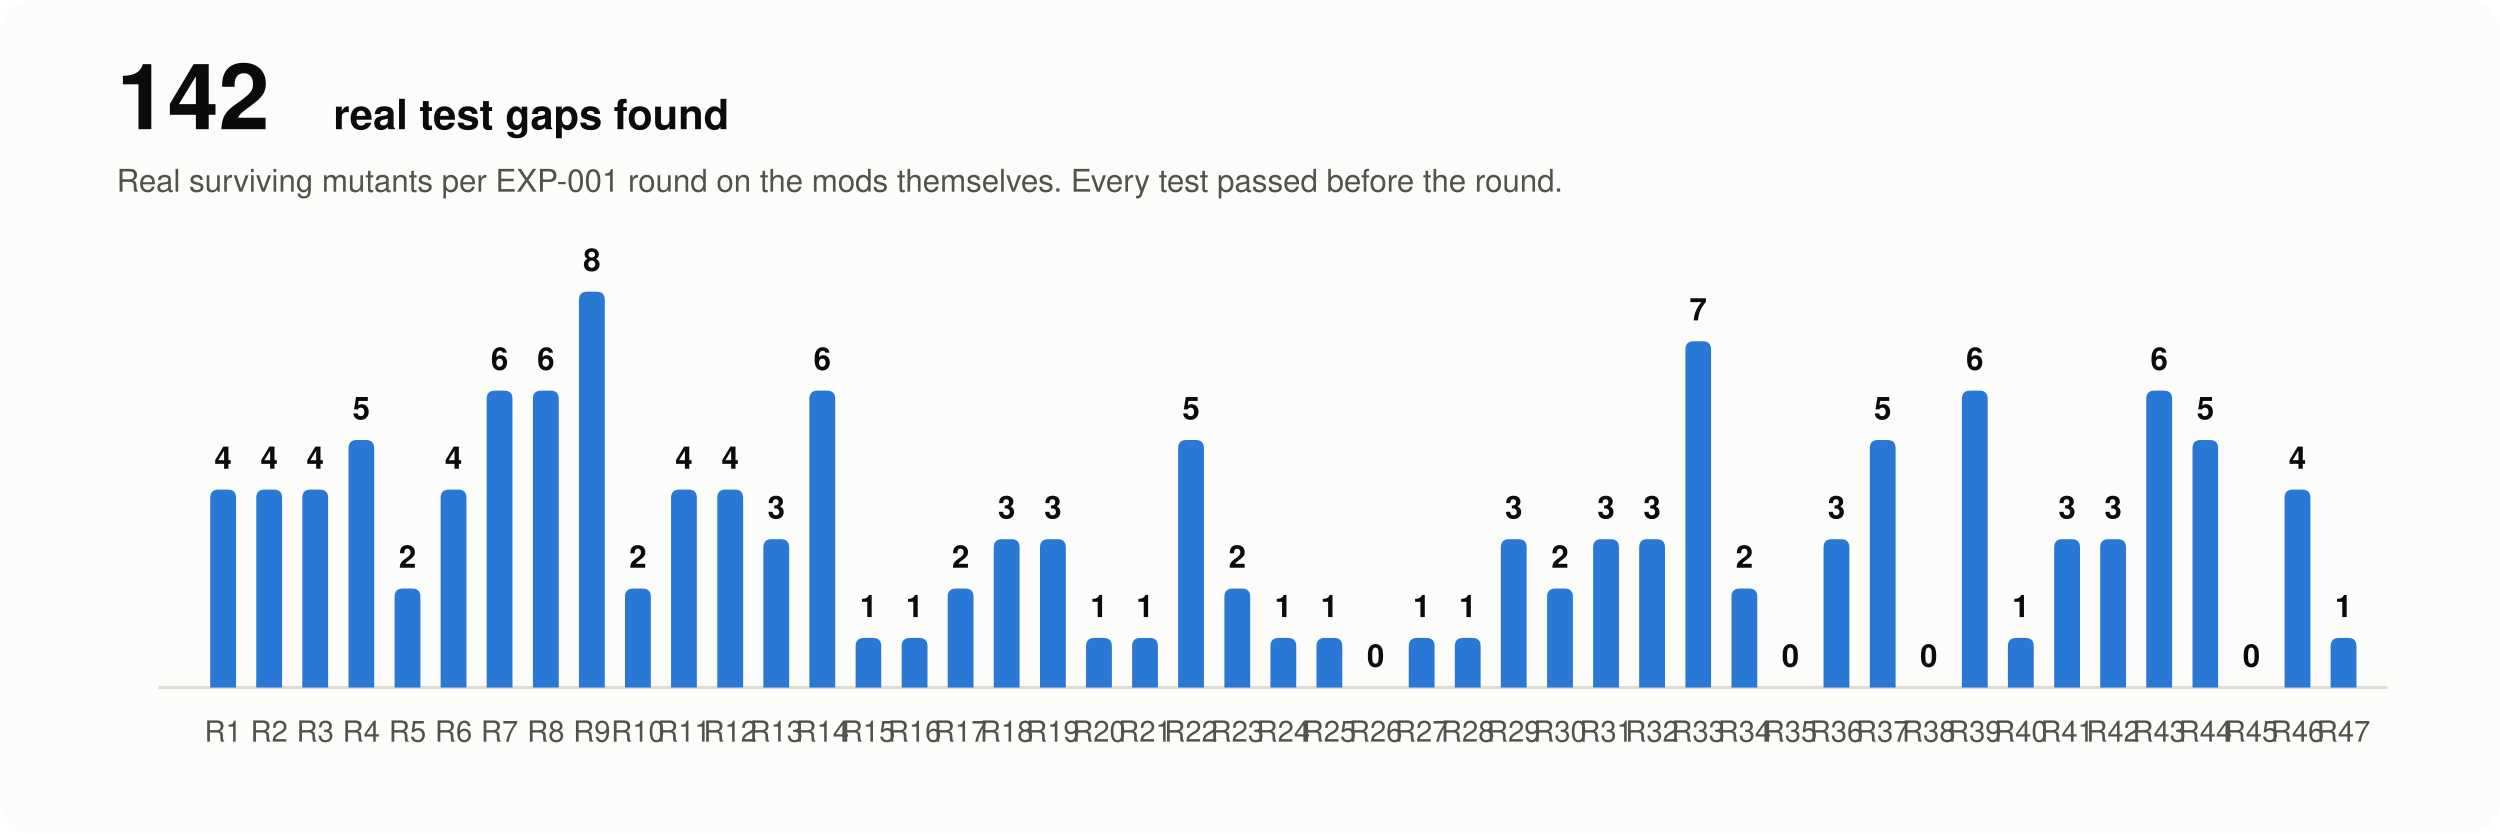
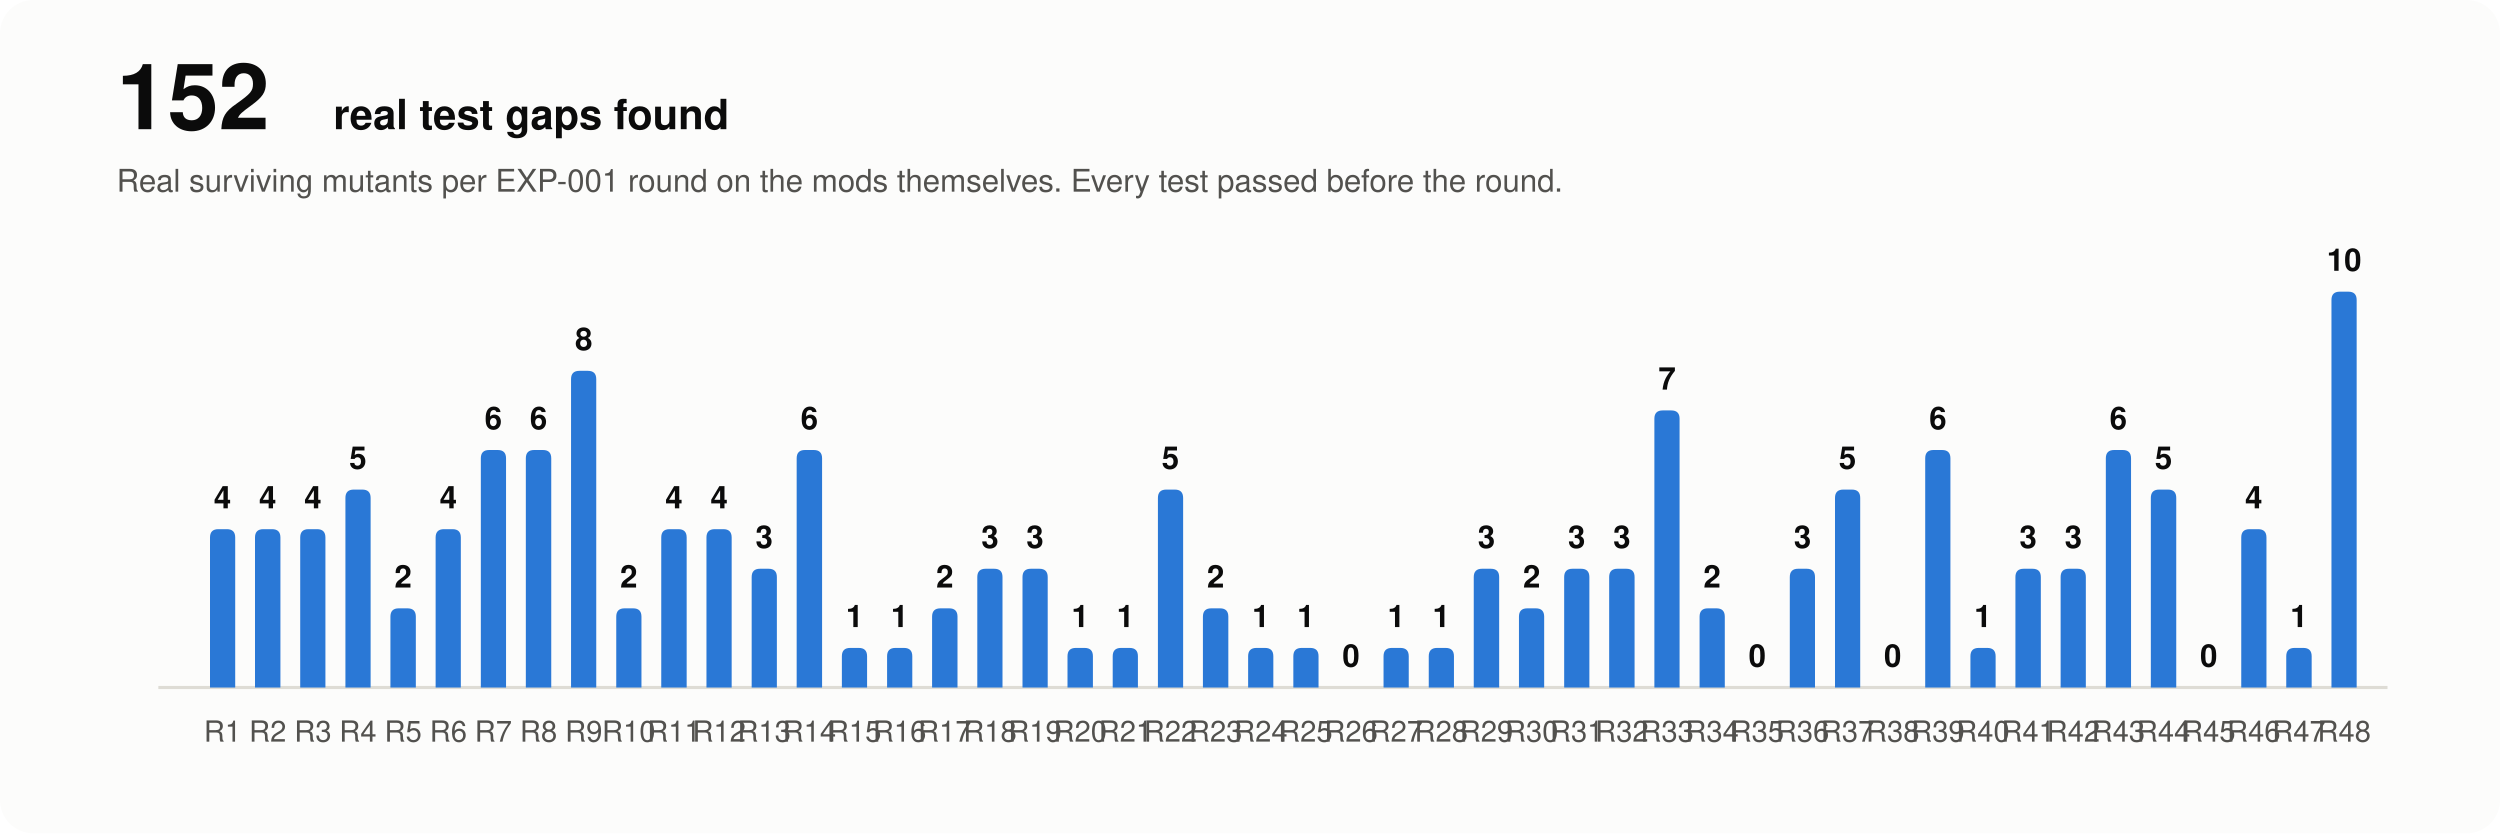
- <svg xmlns="http://www.w3.org/2000/svg" viewBox="0 0 1200 400" width="1200" height="400" role="img" aria-label="142 real test gaps found in 47 rounds" font-family="ui-sans-serif, -apple-system, 'Segoe UI', Helvetica, Arial, sans-serif">
+ <svg xmlns="http://www.w3.org/2000/svg" viewBox="0 0 1200 400" width="1200" height="400" role="img" aria-label="152 real test gaps found in 48 rounds" font-family="ui-sans-serif, -apple-system, 'Segoe UI', Helvetica, Arial, sans-serif">
  <style>
  .sup { fill: #fcfcfb; } .sup2 { fill: #f3f2ef; } .borda { stroke: #dedcd5; }
  .t1 { fill: #0b0b0b; } .t2 { fill: #52514e; } .t3 { fill: #8a887f; }
  .ac { fill: #2a78d6; } .acs { stroke: #2a78d6; } .acf { fill: #e8f1fb; }
  .ok { fill: #0f7a3d; } .okf { fill: #e3f3e8; }
  @media (prefers-color-scheme: dark) {
    .sup { fill: #1a1a19; } .sup2 { fill: #232322; } .borda { stroke: #3a3936; }
    .t1 { fill: #f0efec; } .t2 { fill: #c3c2b7; } .t3 { fill: #8f8d84; }
    .ac { fill: #3987e5; } .acs { stroke: #3987e5; } .acf { fill: #1d2c40; }
    .ok { fill: #4cc27a; } .okf { fill: #16301f; }
  }
  @media (prefers-reduced-motion: reduce) { * { animation: none !important; } }

  .barra { transform-box: fill-box; transform-origin: bottom; animation: cresce 1.1s cubic-bezier(.2,.8,.2,1); }
  @keyframes cresce { from { transform: scaleY(0); } to { transform: scaleY(1); } }
</style>
  <rect width="1200" height="400" rx="16" class="sup" />
-   <text x="56" y="62" font-size="44" font-weight="800" class="t1">142</text>
+   <text x="56" y="62" font-size="44" font-weight="800" class="t1">152</text>
  <text x="160" y="62" font-size="20" font-weight="700" class="t1">real test gaps found</text>
  <text x="56" y="92" font-size="15" class="t2">Real surviving mutants per EXP-001 round on the mods themselves. Every test passed before the round.</text>
  <line x1="76" y1="330" x2="1146" y2="330" class="borda" stroke-width="1.5" />
  <g class="barra">
-     <path d="M100.9,330 L100.9,239.0 Q100.9,235.0 104.9,235.0 L109.3,235.0 Q113.3,235.0 113.3,239.0 L113.3,330 Z" class="ac" />
-   </g>
-   <text x="107.1" y="225.0" font-size="15" font-weight="700" class="t1" text-anchor="middle">4</text>
-   <text x="107.1" y="356" font-size="14" class="t2" text-anchor="middle">R1</text>
-   <g class="barra">
-     <path d="M123.0,330 L123.0,239.0 Q123.0,235.0 127.0,235.0 L131.4,235.0 Q135.4,235.0 135.4,239.0 L135.4,330 Z" class="ac" />
-   </g>
-   <text x="129.2" y="225.0" font-size="15" font-weight="700" class="t1" text-anchor="middle">4</text>
-   <text x="129.2" y="356" font-size="14" class="t2" text-anchor="middle">R2</text>
-   <g class="barra">
-     <path d="M145.1,330 L145.1,239.0 Q145.1,235.0 149.1,235.0 L153.5,235.0 Q157.5,235.0 157.5,239.0 L157.5,330 Z" class="ac" />
-   </g>
-   <text x="151.3" y="225.0" font-size="15" font-weight="700" class="t1" text-anchor="middle">4</text>
-   <text x="151.3" y="356" font-size="14" class="t2" text-anchor="middle">R3</text>
-   <g class="barra">
-     <path d="M167.3,330 L167.3,215.2 Q167.3,211.2 171.3,211.2 L175.6,211.2 Q179.6,211.2 179.6,215.2 L179.6,330 Z" class="ac" />
-   </g>
-   <text x="173.4" y="201.2" font-size="15" font-weight="700" class="t1" text-anchor="middle">5</text>
-   <text x="173.4" y="356" font-size="14" class="t2" text-anchor="middle">R4</text>
-   <g class="barra">
-     <path d="M189.4,330 L189.4,286.5 Q189.4,282.5 193.4,282.5 L197.8,282.5 Q201.8,282.5 201.8,286.5 L201.8,330 Z" class="ac" />
-   </g>
-   <text x="195.6" y="272.5" font-size="15" font-weight="700" class="t1" text-anchor="middle">2</text>
-   <text x="195.6" y="356" font-size="14" class="t2" text-anchor="middle">R5</text>
-   <g class="barra">
-     <path d="M211.5,330 L211.5,239.0 Q211.5,235.0 215.5,235.0 L219.9,235.0 Q223.9,235.0 223.9,239.0 L223.9,330 Z" class="ac" />
-   </g>
-   <text x="217.7" y="225.0" font-size="15" font-weight="700" class="t1" text-anchor="middle">4</text>
-   <text x="217.7" y="356" font-size="14" class="t2" text-anchor="middle">R6</text>
-   <g class="barra">
-     <path d="M233.6,330 L233.6,191.5 Q233.6,187.5 237.6,187.5 L242.0,187.5 Q246.0,187.5 246.0,191.5 L246.0,330 Z" class="ac" />
-   </g>
-   <text x="239.8" y="177.5" font-size="15" font-weight="700" class="t1" text-anchor="middle">6</text>
-   <text x="239.8" y="356" font-size="14" class="t2" text-anchor="middle">R7</text>
-   <g class="barra">
-     <path d="M255.8,330 L255.8,191.5 Q255.8,187.5 259.8,187.5 L264.2,187.5 Q268.2,187.5 268.2,191.5 L268.2,330 Z" class="ac" />
-   </g>
-   <text x="262.0" y="177.5" font-size="15" font-weight="700" class="t1" text-anchor="middle">6</text>
-   <text x="262.0" y="356" font-size="14" class="t2" text-anchor="middle">R8</text>
-   <g class="barra">
-     <path d="M277.9,330 L277.9,144.0 Q277.9,140.0 281.9,140.0 L286.3,140.0 Q290.3,140.0 290.3,144.0 L290.3,330 Z" class="ac" />
-   </g>
-   <text x="284.1" y="130.0" font-size="15" font-weight="700" class="t1" text-anchor="middle">8</text>
-   <text x="284.1" y="356" font-size="14" class="t2" text-anchor="middle">R9</text>
-   <g class="barra">
-     <path d="M300.0,330 L300.0,286.5 Q300.0,282.5 304.0,282.5 L308.4,282.5 Q312.4,282.5 312.4,286.5 L312.4,330 Z" class="ac" />
-   </g>
-   <text x="306.2" y="272.5" font-size="15" font-weight="700" class="t1" text-anchor="middle">2</text>
-   <text x="306.2" y="356" font-size="14" class="t2" text-anchor="middle">R10</text>
-   <g class="barra">
-     <path d="M322.1,330 L322.1,239.0 Q322.1,235.0 326.1,235.0 L330.5,235.0 Q334.5,235.0 334.5,239.0 L334.5,330 Z" class="ac" />
-   </g>
-   <text x="328.3" y="225.0" font-size="15" font-weight="700" class="t1" text-anchor="middle">4</text>
-   <text x="328.3" y="356" font-size="14" class="t2" text-anchor="middle">R11</text>
-   <g class="barra">
-     <path d="M344.3,330 L344.3,239.0 Q344.3,235.0 348.3,235.0 L352.7,235.0 Q356.7,235.0 356.7,239.0 L356.7,330 Z" class="ac" />
-   </g>
-   <text x="350.5" y="225.0" font-size="15" font-weight="700" class="t1" text-anchor="middle">4</text>
-   <text x="350.5" y="356" font-size="14" class="t2" text-anchor="middle">R12</text>
-   <g class="barra">
-     <path d="M366.4,330 L366.4,262.8 Q366.4,258.8 370.4,258.8 L374.8,258.8 Q378.8,258.8 378.8,262.8 L378.8,330 Z" class="ac" />
-   </g>
-   <text x="372.6" y="248.8" font-size="15" font-weight="700" class="t1" text-anchor="middle">3</text>
-   <text x="372.6" y="356" font-size="14" class="t2" text-anchor="middle">R13</text>
-   <g class="barra">
-     <path d="M388.5,330 L388.5,191.5 Q388.5,187.5 392.5,187.5 L396.9,187.5 Q400.9,187.5 400.9,191.5 L400.9,330 Z" class="ac" />
-   </g>
-   <text x="394.7" y="177.5" font-size="15" font-weight="700" class="t1" text-anchor="middle">6</text>
-   <text x="394.7" y="356" font-size="14" class="t2" text-anchor="middle">R14</text>
-   <g class="barra">
-     <path d="M410.7,330 L410.7,310.2 Q410.7,306.2 414.7,306.2 L419.0,306.2 Q423.0,306.2 423.0,310.2 L423.0,330 Z" class="ac" />
-   </g>
-   <text x="416.9" y="296.2" font-size="15" font-weight="700" class="t1" text-anchor="middle">1</text>
-   <text x="416.9" y="356" font-size="14" class="t2" text-anchor="middle">R15</text>
-   <g class="barra">
-     <path d="M432.8,330 L432.8,310.2 Q432.8,306.2 436.8,306.2 L441.2,306.2 Q445.2,306.2 445.2,310.2 L445.2,330 Z" class="ac" />
-   </g>
-   <text x="439.0" y="296.2" font-size="15" font-weight="700" class="t1" text-anchor="middle">1</text>
-   <text x="439.0" y="356" font-size="14" class="t2" text-anchor="middle">R16</text>
-   <g class="barra">
-     <path d="M454.9,330 L454.9,286.5 Q454.9,282.5 458.9,282.5 L463.3,282.5 Q467.3,282.5 467.3,286.5 L467.3,330 Z" class="ac" />
-   </g>
-   <text x="461.1" y="272.5" font-size="15" font-weight="700" class="t1" text-anchor="middle">2</text>
-   <text x="461.1" y="356" font-size="14" class="t2" text-anchor="middle">R17</text>
-   <g class="barra">
-     <path d="M477.0,330 L477.0,262.8 Q477.0,258.8 481.0,258.8 L485.4,258.8 Q489.4,258.8 489.4,262.8 L489.4,330 Z" class="ac" />
-   </g>
-   <text x="483.2" y="248.8" font-size="15" font-weight="700" class="t1" text-anchor="middle">3</text>
-   <text x="483.2" y="356" font-size="14" class="t2" text-anchor="middle">R18</text>
-   <g class="barra">
-     <path d="M499.2,330 L499.2,262.8 Q499.2,258.8 503.2,258.8 L507.6,258.8 Q511.6,258.8 511.6,262.8 L511.6,330 Z" class="ac" />
-   </g>
-   <text x="505.4" y="248.8" font-size="15" font-weight="700" class="t1" text-anchor="middle">3</text>
-   <text x="505.4" y="356" font-size="14" class="t2" text-anchor="middle">R19</text>
-   <g class="barra">
-     <path d="M521.3,330 L521.3,310.2 Q521.3,306.2 525.3,306.2 L529.7,306.2 Q533.7,306.2 533.7,310.2 L533.7,330 Z" class="ac" />
-   </g>
-   <text x="527.5" y="296.2" font-size="15" font-weight="700" class="t1" text-anchor="middle">1</text>
-   <text x="527.5" y="356" font-size="14" class="t2" text-anchor="middle">R20</text>
-   <g class="barra">
-     <path d="M543.4,330 L543.4,310.2 Q543.4,306.2 547.4,306.2 L551.8,306.2 Q555.8,306.2 555.8,310.2 L555.8,330 Z" class="ac" />
-   </g>
-   <text x="549.6" y="296.2" font-size="15" font-weight="700" class="t1" text-anchor="middle">1</text>
-   <text x="549.6" y="356" font-size="14" class="t2" text-anchor="middle">R21</text>
-   <g class="barra">
-     <path d="M565.5,330 L565.5,215.2 Q565.5,211.2 569.5,211.2 L573.9,211.2 Q577.9,211.2 577.9,215.2 L577.9,330 Z" class="ac" />
-   </g>
-   <text x="571.7" y="201.2" font-size="15" font-weight="700" class="t1" text-anchor="middle">5</text>
-   <text x="571.7" y="356" font-size="14" class="t2" text-anchor="middle">R22</text>
-   <g class="barra">
-     <path d="M587.7,330 L587.7,286.5 Q587.7,282.5 591.7,282.5 L596.1,282.5 Q600.1,282.5 600.1,286.5 L600.1,330 Z" class="ac" />
-   </g>
-   <text x="593.9" y="272.5" font-size="15" font-weight="700" class="t1" text-anchor="middle">2</text>
-   <text x="593.9" y="356" font-size="14" class="t2" text-anchor="middle">R23</text>
-   <g class="barra">
-     <path d="M609.8,330 L609.8,310.2 Q609.8,306.2 613.8,306.2 L618.2,306.2 Q622.2,306.2 622.2,310.2 L622.2,330 Z" class="ac" />
-   </g>
-   <text x="616.0" y="296.2" font-size="15" font-weight="700" class="t1" text-anchor="middle">1</text>
-   <text x="616.0" y="356" font-size="14" class="t2" text-anchor="middle">R24</text>
-   <g class="barra">
-     <path d="M631.9,330 L631.9,310.2 Q631.9,306.2 635.9,306.2 L640.3,306.2 Q644.3,306.2 644.3,310.2 L644.3,330 Z" class="ac" />
-   </g>
-   <text x="638.1" y="296.2" font-size="15" font-weight="700" class="t1" text-anchor="middle">1</text>
-   <text x="638.1" y="356" font-size="14" class="t2" text-anchor="middle">R25</text>
-   <g class="barra">
-     <path d="M654.1,330 L654.1,330.0 Q654.1,330.0 654.1,330.0 L666.5,330.0 Q666.5,330.0 666.5,330.0 L666.5,330 Z" class="ac" />
-   </g>
-   <text x="660.3" y="320.0" font-size="15" font-weight="700" class="t1" text-anchor="middle">0</text>
-   <text x="660.3" y="356" font-size="14" class="t2" text-anchor="middle">R26</text>
-   <g class="barra">
-     <path d="M676.2,330 L676.2,310.2 Q676.2,306.2 680.2,306.2 L684.6,306.2 Q688.6,306.2 688.6,310.2 L688.6,330 Z" class="ac" />
-   </g>
-   <text x="682.4" y="296.2" font-size="15" font-weight="700" class="t1" text-anchor="middle">1</text>
-   <text x="682.4" y="356" font-size="14" class="t2" text-anchor="middle">R27</text>
-   <g class="barra">
-     <path d="M698.3,330 L698.3,310.2 Q698.3,306.2 702.3,306.2 L706.7,306.2 Q710.7,306.2 710.7,310.2 L710.7,330 Z" class="ac" />
-   </g>
-   <text x="704.5" y="296.2" font-size="15" font-weight="700" class="t1" text-anchor="middle">1</text>
-   <text x="704.5" y="356" font-size="14" class="t2" text-anchor="middle">R28</text>
-   <g class="barra">
-     <path d="M720.4,330 L720.4,262.8 Q720.4,258.8 724.4,258.8 L728.8,258.8 Q732.8,258.8 732.8,262.8 L732.8,330 Z" class="ac" />
-   </g>
-   <text x="726.6" y="248.8" font-size="15" font-weight="700" class="t1" text-anchor="middle">3</text>
-   <text x="726.6" y="356" font-size="14" class="t2" text-anchor="middle">R29</text>
-   <g class="barra">
-     <path d="M742.6,330 L742.6,286.5 Q742.6,282.5 746.6,282.5 L751.0,282.5 Q755.0,282.5 755.0,286.5 L755.0,330 Z" class="ac" />
-   </g>
-   <text x="748.8" y="272.5" font-size="15" font-weight="700" class="t1" text-anchor="middle">2</text>
-   <text x="748.8" y="356" font-size="14" class="t2" text-anchor="middle">R30</text>
-   <g class="barra">
-     <path d="M764.7,330 L764.7,262.8 Q764.7,258.8 768.7,258.8 L773.1,258.8 Q777.1,258.8 777.1,262.8 L777.1,330 Z" class="ac" />
-   </g>
-   <text x="770.9" y="248.8" font-size="15" font-weight="700" class="t1" text-anchor="middle">3</text>
-   <text x="770.9" y="356" font-size="14" class="t2" text-anchor="middle">R31</text>
-   <g class="barra">
-     <path d="M786.8,330 L786.8,262.8 Q786.8,258.8 790.8,258.8 L795.2,258.8 Q799.2,258.8 799.2,262.8 L799.2,330 Z" class="ac" />
-   </g>
-   <text x="793.0" y="248.8" font-size="15" font-weight="700" class="t1" text-anchor="middle">3</text>
-   <text x="793.0" y="356" font-size="14" class="t2" text-anchor="middle">R32</text>
-   <g class="barra">
-     <path d="M809.0,330 L809.0,167.8 Q809.0,163.8 813.0,163.8 L817.3,163.8 Q821.3,163.8 821.3,167.8 L821.3,330 Z" class="ac" />
-   </g>
-   <text x="815.1" y="153.8" font-size="15" font-weight="700" class="t1" text-anchor="middle">7</text>
-   <text x="815.1" y="356" font-size="14" class="t2" text-anchor="middle">R33</text>
-   <g class="barra">
-     <path d="M831.1,330 L831.1,286.5 Q831.1,282.5 835.1,282.5 L839.5,282.5 Q843.5,282.5 843.5,286.5 L843.5,330 Z" class="ac" />
-   </g>
-   <text x="837.3" y="272.5" font-size="15" font-weight="700" class="t1" text-anchor="middle">2</text>
-   <text x="837.3" y="356" font-size="14" class="t2" text-anchor="middle">R34</text>
-   <g class="barra">
-     <path d="M853.2,330 L853.2,330.0 Q853.2,330.0 853.2,330.0 L865.6,330.0 Q865.6,330.0 865.6,330.0 L865.6,330 Z" class="ac" />
-   </g>
-   <text x="859.4" y="320.0" font-size="15" font-weight="700" class="t1" text-anchor="middle">0</text>
-   <text x="859.4" y="356" font-size="14" class="t2" text-anchor="middle">R35</text>
-   <g class="barra">
-     <path d="M875.3,330 L875.3,262.8 Q875.3,258.8 879.3,258.8 L883.7,258.8 Q887.7,258.8 887.7,262.8 L887.7,330 Z" class="ac" />
-   </g>
-   <text x="881.5" y="248.8" font-size="15" font-weight="700" class="t1" text-anchor="middle">3</text>
-   <text x="881.5" y="356" font-size="14" class="t2" text-anchor="middle">R36</text>
-   <g class="barra">
-     <path d="M897.5,330 L897.5,215.2 Q897.5,211.2 901.5,211.2 L905.9,211.2 Q909.9,211.2 909.9,215.2 L909.9,330 Z" class="ac" />
-   </g>
-   <text x="903.7" y="201.2" font-size="15" font-weight="700" class="t1" text-anchor="middle">5</text>
-   <text x="903.7" y="356" font-size="14" class="t2" text-anchor="middle">R37</text>
-   <g class="barra">
-     <path d="M919.6,330 L919.6,330.0 Q919.6,330.0 919.6,330.0 L932.0,330.0 Q932.0,330.0 932.0,330.0 L932.0,330 Z" class="ac" />
-   </g>
-   <text x="925.8" y="320.0" font-size="15" font-weight="700" class="t1" text-anchor="middle">0</text>
-   <text x="925.8" y="356" font-size="14" class="t2" text-anchor="middle">R38</text>
-   <g class="barra">
-     <path d="M941.7,330 L941.7,191.5 Q941.7,187.5 945.7,187.5 L950.1,187.5 Q954.1,187.5 954.1,191.5 L954.1,330 Z" class="ac" />
-   </g>
-   <text x="947.9" y="177.5" font-size="15" font-weight="700" class="t1" text-anchor="middle">6</text>
-   <text x="947.9" y="356" font-size="14" class="t2" text-anchor="middle">R39</text>
-   <g class="barra">
-     <path d="M963.8,330 L963.8,310.2 Q963.8,306.2 967.8,306.2 L972.2,306.2 Q976.2,306.2 976.2,310.2 L976.2,330 Z" class="ac" />
-   </g>
-   <text x="970.0" y="296.2" font-size="15" font-weight="700" class="t1" text-anchor="middle">1</text>
-   <text x="970.0" y="356" font-size="14" class="t2" text-anchor="middle">R40</text>
-   <g class="barra">
-     <path d="M986.0,330 L986.0,262.8 Q986.0,258.8 990.0,258.8 L994.4,258.8 Q998.4,258.8 998.4,262.8 L998.4,330 Z" class="ac" />
-   </g>
-   <text x="992.2" y="248.8" font-size="15" font-weight="700" class="t1" text-anchor="middle">3</text>
-   <text x="992.2" y="356" font-size="14" class="t2" text-anchor="middle">R41</text>
-   <g class="barra">
-     <path d="M1008.1,330 L1008.1,262.8 Q1008.1,258.8 1012.1,258.8 L1016.5,258.8 Q1020.5,258.8 1020.5,262.8 L1020.5,330 Z" class="ac" />
-   </g>
-   <text x="1014.3" y="248.8" font-size="15" font-weight="700" class="t1" text-anchor="middle">3</text>
-   <text x="1014.3" y="356" font-size="14" class="t2" text-anchor="middle">R42</text>
-   <g class="barra">
-     <path d="M1030.2,330 L1030.2,191.5 Q1030.2,187.5 1034.2,187.5 L1038.6,187.5 Q1042.6,187.5 1042.6,191.5 L1042.6,330 Z" class="ac" />
-   </g>
-   <text x="1036.4" y="177.5" font-size="15" font-weight="700" class="t1" text-anchor="middle">6</text>
-   <text x="1036.4" y="356" font-size="14" class="t2" text-anchor="middle">R43</text>
-   <g class="barra">
-     <path d="M1052.4,330 L1052.4,215.2 Q1052.4,211.2 1056.4,211.2 L1060.7,211.2 Q1064.7,211.2 1064.7,215.2 L1064.7,330 Z" class="ac" />
-   </g>
-   <text x="1058.6" y="201.2" font-size="15" font-weight="700" class="t1" text-anchor="middle">5</text>
-   <text x="1058.6" y="356" font-size="14" class="t2" text-anchor="middle">R44</text>
-   <g class="barra">
-     <path d="M1074.5,330 L1074.5,330.0 Q1074.5,330.0 1074.5,330.0 L1086.9,330.0 Q1086.9,330.0 1086.9,330.0 L1086.9,330 Z" class="ac" />
-   </g>
-   <text x="1080.7" y="320.0" font-size="15" font-weight="700" class="t1" text-anchor="middle">0</text>
-   <text x="1080.7" y="356" font-size="14" class="t2" text-anchor="middle">R45</text>
-   <g class="barra">
-     <path d="M1096.6,330 L1096.6,239.0 Q1096.6,235.0 1100.6,235.0 L1105.0,235.0 Q1109.0,235.0 1109.0,239.0 L1109.0,330 Z" class="ac" />
-   </g>
-   <text x="1102.8" y="225.0" font-size="15" font-weight="700" class="t1" text-anchor="middle">4</text>
-   <text x="1102.8" y="356" font-size="14" class="t2" text-anchor="middle">R46</text>
-   <g class="barra">
-     <path d="M1118.7,330 L1118.7,310.2 Q1118.7,306.2 1122.7,306.2 L1127.1,306.2 Q1131.1,306.2 1131.1,310.2 L1131.1,330 Z" class="ac" />
-   </g>
-   <text x="1124.9" y="296.2" font-size="15" font-weight="700" class="t1" text-anchor="middle">1</text>
-   <text x="1124.9" y="356" font-size="14" class="t2" text-anchor="middle">R47</text>
+     <path d="M100.8,330 L100.8,258.0 Q100.8,254.0 104.8,254.0 L108.9,254.0 Q112.9,254.0 112.9,258.0 L112.9,330 Z" class="ac" />
+   </g>
+   <text x="106.8" y="244.0" font-size="15" font-weight="700" class="t1" text-anchor="middle">4</text>
+   <text x="106.8" y="356" font-size="14" class="t2" text-anchor="middle">R1</text>
+   <g class="barra">
+     <path d="M122.4,330 L122.4,258.0 Q122.4,254.0 126.4,254.0 L130.6,254.0 Q134.6,254.0 134.6,258.0 L134.6,330 Z" class="ac" />
+   </g>
+   <text x="128.5" y="244.0" font-size="15" font-weight="700" class="t1" text-anchor="middle">4</text>
+   <text x="128.5" y="356" font-size="14" class="t2" text-anchor="middle">R2</text>
+   <g class="barra">
+     <path d="M144.1,330 L144.1,258.0 Q144.1,254.0 148.1,254.0 L152.2,254.0 Q156.2,254.0 156.2,258.0 L156.2,330 Z" class="ac" />
+   </g>
+   <text x="150.2" y="244.0" font-size="15" font-weight="700" class="t1" text-anchor="middle">4</text>
+   <text x="150.2" y="356" font-size="14" class="t2" text-anchor="middle">R3</text>
+   <g class="barra">
+     <path d="M165.8,330 L165.8,239.0 Q165.8,235.0 169.8,235.0 L173.9,235.0 Q177.9,235.0 177.9,239.0 L177.9,330 Z" class="ac" />
+   </g>
+   <text x="171.8" y="225.0" font-size="15" font-weight="700" class="t1" text-anchor="middle">5</text>
+   <text x="171.8" y="356" font-size="14" class="t2" text-anchor="middle">R4</text>
+   <g class="barra">
+     <path d="M187.4,330 L187.4,296.0 Q187.4,292.0 191.4,292.0 L195.6,292.0 Q199.6,292.0 199.6,296.0 L199.6,330 Z" class="ac" />
+   </g>
+   <text x="193.5" y="282.0" font-size="15" font-weight="700" class="t1" text-anchor="middle">2</text>
+   <text x="193.5" y="356" font-size="14" class="t2" text-anchor="middle">R5</text>
+   <g class="barra">
+     <path d="M209.1,330 L209.1,258.0 Q209.1,254.0 213.1,254.0 L217.2,254.0 Q221.2,254.0 221.2,258.0 L221.2,330 Z" class="ac" />
+   </g>
+   <text x="215.2" y="244.0" font-size="15" font-weight="700" class="t1" text-anchor="middle">4</text>
+   <text x="215.2" y="356" font-size="14" class="t2" text-anchor="middle">R6</text>
+   <g class="barra">
+     <path d="M230.8,330 L230.8,220.0 Q230.8,216.0 234.8,216.0 L238.9,216.0 Q242.9,216.0 242.9,220.0 L242.9,330 Z" class="ac" />
+   </g>
+   <text x="236.8" y="206.0" font-size="15" font-weight="700" class="t1" text-anchor="middle">6</text>
+   <text x="236.8" y="356" font-size="14" class="t2" text-anchor="middle">R7</text>
+   <g class="barra">
+     <path d="M252.4,330 L252.4,220.0 Q252.4,216.0 256.4,216.0 L260.6,216.0 Q264.6,216.0 264.6,220.0 L264.6,330 Z" class="ac" />
+   </g>
+   <text x="258.5" y="206.0" font-size="15" font-weight="700" class="t1" text-anchor="middle">6</text>
+   <text x="258.5" y="356" font-size="14" class="t2" text-anchor="middle">R8</text>
+   <g class="barra">
+     <path d="M274.1,330 L274.1,182.0 Q274.1,178.0 278.1,178.0 L282.2,178.0 Q286.2,178.0 286.2,182.0 L286.2,330 Z" class="ac" />
+   </g>
+   <text x="280.2" y="168.0" font-size="15" font-weight="700" class="t1" text-anchor="middle">8</text>
+   <text x="280.2" y="356" font-size="14" class="t2" text-anchor="middle">R9</text>
+   <g class="barra">
+     <path d="M295.8,330 L295.8,296.0 Q295.8,292.0 299.8,292.0 L303.9,292.0 Q307.9,292.0 307.9,296.0 L307.9,330 Z" class="ac" />
+   </g>
+   <text x="301.8" y="282.0" font-size="15" font-weight="700" class="t1" text-anchor="middle">2</text>
+   <text x="301.8" y="356" font-size="14" class="t2" text-anchor="middle">R10</text>
+   <g class="barra">
+     <path d="M317.4,330 L317.4,258.0 Q317.4,254.0 321.4,254.0 L325.6,254.0 Q329.6,254.0 329.6,258.0 L329.6,330 Z" class="ac" />
+   </g>
+   <text x="323.5" y="244.0" font-size="15" font-weight="700" class="t1" text-anchor="middle">4</text>
+   <text x="323.5" y="356" font-size="14" class="t2" text-anchor="middle">R11</text>
+   <g class="barra">
+     <path d="M339.1,330 L339.1,258.0 Q339.1,254.0 343.1,254.0 L347.2,254.0 Q351.2,254.0 351.2,258.0 L351.2,330 Z" class="ac" />
+   </g>
+   <text x="345.2" y="244.0" font-size="15" font-weight="700" class="t1" text-anchor="middle">4</text>
+   <text x="345.2" y="356" font-size="14" class="t2" text-anchor="middle">R12</text>
+   <g class="barra">
+     <path d="M360.8,330 L360.8,277.0 Q360.8,273.0 364.8,273.0 L368.9,273.0 Q372.9,273.0 372.9,277.0 L372.9,330 Z" class="ac" />
+   </g>
+   <text x="366.8" y="263.0" font-size="15" font-weight="700" class="t1" text-anchor="middle">3</text>
+   <text x="366.8" y="356" font-size="14" class="t2" text-anchor="middle">R13</text>
+   <g class="barra">
+     <path d="M382.4,330 L382.4,220.0 Q382.4,216.0 386.4,216.0 L390.6,216.0 Q394.6,216.0 394.6,220.0 L394.6,330 Z" class="ac" />
+   </g>
+   <text x="388.5" y="206.0" font-size="15" font-weight="700" class="t1" text-anchor="middle">6</text>
+   <text x="388.5" y="356" font-size="14" class="t2" text-anchor="middle">R14</text>
+   <g class="barra">
+     <path d="M404.1,330 L404.1,315.0 Q404.1,311.0 408.1,311.0 L412.2,311.0 Q416.2,311.0 416.2,315.0 L416.2,330 Z" class="ac" />
+   </g>
+   <text x="410.2" y="301.0" font-size="15" font-weight="700" class="t1" text-anchor="middle">1</text>
+   <text x="410.2" y="356" font-size="14" class="t2" text-anchor="middle">R15</text>
+   <g class="barra">
+     <path d="M425.8,330 L425.8,315.0 Q425.8,311.0 429.8,311.0 L433.9,311.0 Q437.9,311.0 437.9,315.0 L437.9,330 Z" class="ac" />
+   </g>
+   <text x="431.8" y="301.0" font-size="15" font-weight="700" class="t1" text-anchor="middle">1</text>
+   <text x="431.8" y="356" font-size="14" class="t2" text-anchor="middle">R16</text>
+   <g class="barra">
+     <path d="M447.4,330 L447.4,296.0 Q447.4,292.0 451.4,292.0 L455.6,292.0 Q459.6,292.0 459.6,296.0 L459.6,330 Z" class="ac" />
+   </g>
+   <text x="453.5" y="282.0" font-size="15" font-weight="700" class="t1" text-anchor="middle">2</text>
+   <text x="453.5" y="356" font-size="14" class="t2" text-anchor="middle">R17</text>
+   <g class="barra">
+     <path d="M469.1,330 L469.1,277.0 Q469.1,273.0 473.1,273.0 L477.2,273.0 Q481.2,273.0 481.2,277.0 L481.2,330 Z" class="ac" />
+   </g>
+   <text x="475.2" y="263.0" font-size="15" font-weight="700" class="t1" text-anchor="middle">3</text>
+   <text x="475.2" y="356" font-size="14" class="t2" text-anchor="middle">R18</text>
+   <g class="barra">
+     <path d="M490.8,330 L490.8,277.0 Q490.8,273.0 494.8,273.0 L498.9,273.0 Q502.9,273.0 502.9,277.0 L502.9,330 Z" class="ac" />
+   </g>
+   <text x="496.8" y="263.0" font-size="15" font-weight="700" class="t1" text-anchor="middle">3</text>
+   <text x="496.8" y="356" font-size="14" class="t2" text-anchor="middle">R19</text>
+   <g class="barra">
+     <path d="M512.4,330 L512.4,315.0 Q512.4,311.0 516.4,311.0 L520.6,311.0 Q524.6,311.0 524.6,315.0 L524.6,330 Z" class="ac" />
+   </g>
+   <text x="518.5" y="301.0" font-size="15" font-weight="700" class="t1" text-anchor="middle">1</text>
+   <text x="518.5" y="356" font-size="14" class="t2" text-anchor="middle">R20</text>
+   <g class="barra">
+     <path d="M534.1,330 L534.1,315.0 Q534.1,311.0 538.1,311.0 L542.2,311.0 Q546.2,311.0 546.2,315.0 L546.2,330 Z" class="ac" />
+   </g>
+   <text x="540.2" y="301.0" font-size="15" font-weight="700" class="t1" text-anchor="middle">1</text>
+   <text x="540.2" y="356" font-size="14" class="t2" text-anchor="middle">R21</text>
+   <g class="barra">
+     <path d="M555.8,330 L555.8,239.0 Q555.8,235.0 559.8,235.0 L563.9,235.0 Q567.9,235.0 567.9,239.0 L567.9,330 Z" class="ac" />
+   </g>
+   <text x="561.8" y="225.0" font-size="15" font-weight="700" class="t1" text-anchor="middle">5</text>
+   <text x="561.8" y="356" font-size="14" class="t2" text-anchor="middle">R22</text>
+   <g class="barra">
+     <path d="M577.4,330 L577.4,296.0 Q577.4,292.0 581.4,292.0 L585.6,292.0 Q589.6,292.0 589.6,296.0 L589.6,330 Z" class="ac" />
+   </g>
+   <text x="583.5" y="282.0" font-size="15" font-weight="700" class="t1" text-anchor="middle">2</text>
+   <text x="583.5" y="356" font-size="14" class="t2" text-anchor="middle">R23</text>
+   <g class="barra">
+     <path d="M599.1,330 L599.1,315.0 Q599.1,311.0 603.1,311.0 L607.2,311.0 Q611.2,311.0 611.2,315.0 L611.2,330 Z" class="ac" />
+   </g>
+   <text x="605.2" y="301.0" font-size="15" font-weight="700" class="t1" text-anchor="middle">1</text>
+   <text x="605.2" y="356" font-size="14" class="t2" text-anchor="middle">R24</text>
+   <g class="barra">
+     <path d="M620.8,330 L620.8,315.0 Q620.8,311.0 624.8,311.0 L628.9,311.0 Q632.9,311.0 632.9,315.0 L632.9,330 Z" class="ac" />
+   </g>
+   <text x="626.8" y="301.0" font-size="15" font-weight="700" class="t1" text-anchor="middle">1</text>
+   <text x="626.8" y="356" font-size="14" class="t2" text-anchor="middle">R25</text>
+   <g class="barra">
+     <path d="M642.4,330 L642.4,330.0 Q642.4,330.0 642.4,330.0 L654.6,330.0 Q654.6,330.0 654.6,330.0 L654.6,330 Z" class="ac" />
+   </g>
+   <text x="648.5" y="320.0" font-size="15" font-weight="700" class="t1" text-anchor="middle">0</text>
+   <text x="648.5" y="356" font-size="14" class="t2" text-anchor="middle">R26</text>
+   <g class="barra">
+     <path d="M664.1,330 L664.1,315.0 Q664.1,311.0 668.1,311.0 L672.2,311.0 Q676.2,311.0 676.2,315.0 L676.2,330 Z" class="ac" />
+   </g>
+   <text x="670.2" y="301.0" font-size="15" font-weight="700" class="t1" text-anchor="middle">1</text>
+   <text x="670.2" y="356" font-size="14" class="t2" text-anchor="middle">R27</text>
+   <g class="barra">
+     <path d="M685.8,330 L685.8,315.0 Q685.8,311.0 689.8,311.0 L693.9,311.0 Q697.9,311.0 697.9,315.0 L697.9,330 Z" class="ac" />
+   </g>
+   <text x="691.8" y="301.0" font-size="15" font-weight="700" class="t1" text-anchor="middle">1</text>
+   <text x="691.8" y="356" font-size="14" class="t2" text-anchor="middle">R28</text>
+   <g class="barra">
+     <path d="M707.4,330 L707.4,277.0 Q707.4,273.0 711.4,273.0 L715.6,273.0 Q719.6,273.0 719.6,277.0 L719.6,330 Z" class="ac" />
+   </g>
+   <text x="713.5" y="263.0" font-size="15" font-weight="700" class="t1" text-anchor="middle">3</text>
+   <text x="713.5" y="356" font-size="14" class="t2" text-anchor="middle">R29</text>
+   <g class="barra">
+     <path d="M729.1,330 L729.1,296.0 Q729.1,292.0 733.1,292.0 L737.2,292.0 Q741.2,292.0 741.2,296.0 L741.2,330 Z" class="ac" />
+   </g>
+   <text x="735.2" y="282.0" font-size="15" font-weight="700" class="t1" text-anchor="middle">2</text>
+   <text x="735.2" y="356" font-size="14" class="t2" text-anchor="middle">R30</text>
+   <g class="barra">
+     <path d="M750.8,330 L750.8,277.0 Q750.8,273.0 754.8,273.0 L758.9,273.0 Q762.9,273.0 762.9,277.0 L762.9,330 Z" class="ac" />
+   </g>
+   <text x="756.8" y="263.0" font-size="15" font-weight="700" class="t1" text-anchor="middle">3</text>
+   <text x="756.8" y="356" font-size="14" class="t2" text-anchor="middle">R31</text>
+   <g class="barra">
+     <path d="M772.4,330 L772.4,277.0 Q772.4,273.0 776.4,273.0 L780.6,273.0 Q784.6,273.0 784.6,277.0 L784.6,330 Z" class="ac" />
+   </g>
+   <text x="778.5" y="263.0" font-size="15" font-weight="700" class="t1" text-anchor="middle">3</text>
+   <text x="778.5" y="356" font-size="14" class="t2" text-anchor="middle">R32</text>
+   <g class="barra">
+     <path d="M794.1,330 L794.1,201.0 Q794.1,197.0 798.1,197.0 L802.2,197.0 Q806.2,197.0 806.2,201.0 L806.2,330 Z" class="ac" />
+   </g>
+   <text x="800.2" y="187.0" font-size="15" font-weight="700" class="t1" text-anchor="middle">7</text>
+   <text x="800.2" y="356" font-size="14" class="t2" text-anchor="middle">R33</text>
+   <g class="barra">
+     <path d="M815.8,330 L815.8,296.0 Q815.8,292.0 819.8,292.0 L823.9,292.0 Q827.9,292.0 827.9,296.0 L827.9,330 Z" class="ac" />
+   </g>
+   <text x="821.8" y="282.0" font-size="15" font-weight="700" class="t1" text-anchor="middle">2</text>
+   <text x="821.8" y="356" font-size="14" class="t2" text-anchor="middle">R34</text>
+   <g class="barra">
+     <path d="M837.4,330 L837.4,330.0 Q837.4,330.0 837.4,330.0 L849.6,330.0 Q849.6,330.0 849.6,330.0 L849.6,330 Z" class="ac" />
+   </g>
+   <text x="843.5" y="320.0" font-size="15" font-weight="700" class="t1" text-anchor="middle">0</text>
+   <text x="843.5" y="356" font-size="14" class="t2" text-anchor="middle">R35</text>
+   <g class="barra">
+     <path d="M859.1,330 L859.1,277.0 Q859.1,273.0 863.1,273.0 L867.2,273.0 Q871.2,273.0 871.2,277.0 L871.2,330 Z" class="ac" />
+   </g>
+   <text x="865.2" y="263.0" font-size="15" font-weight="700" class="t1" text-anchor="middle">3</text>
+   <text x="865.2" y="356" font-size="14" class="t2" text-anchor="middle">R36</text>
+   <g class="barra">
+     <path d="M880.8,330 L880.8,239.0 Q880.8,235.0 884.8,235.0 L888.9,235.0 Q892.9,235.0 892.9,239.0 L892.9,330 Z" class="ac" />
+   </g>
+   <text x="886.8" y="225.0" font-size="15" font-weight="700" class="t1" text-anchor="middle">5</text>
+   <text x="886.8" y="356" font-size="14" class="t2" text-anchor="middle">R37</text>
+   <g class="barra">
+     <path d="M902.4,330 L902.4,330.0 Q902.4,330.0 902.4,330.0 L914.6,330.0 Q914.6,330.0 914.6,330.0 L914.6,330 Z" class="ac" />
+   </g>
+   <text x="908.5" y="320.0" font-size="15" font-weight="700" class="t1" text-anchor="middle">0</text>
+   <text x="908.5" y="356" font-size="14" class="t2" text-anchor="middle">R38</text>
+   <g class="barra">
+     <path d="M924.1,330 L924.1,220.0 Q924.1,216.0 928.1,216.0 L932.2,216.0 Q936.2,216.0 936.2,220.0 L936.2,330 Z" class="ac" />
+   </g>
+   <text x="930.2" y="206.0" font-size="15" font-weight="700" class="t1" text-anchor="middle">6</text>
+   <text x="930.2" y="356" font-size="14" class="t2" text-anchor="middle">R39</text>
+   <g class="barra">
+     <path d="M945.8,330 L945.8,315.0 Q945.8,311.0 949.8,311.0 L953.9,311.0 Q957.9,311.0 957.9,315.0 L957.9,330 Z" class="ac" />
+   </g>
+   <text x="951.8" y="301.0" font-size="15" font-weight="700" class="t1" text-anchor="middle">1</text>
+   <text x="951.8" y="356" font-size="14" class="t2" text-anchor="middle">R40</text>
+   <g class="barra">
+     <path d="M967.4,330 L967.4,277.0 Q967.4,273.0 971.4,273.0 L975.6,273.0 Q979.6,273.0 979.6,277.0 L979.6,330 Z" class="ac" />
+   </g>
+   <text x="973.5" y="263.0" font-size="15" font-weight="700" class="t1" text-anchor="middle">3</text>
+   <text x="973.5" y="356" font-size="14" class="t2" text-anchor="middle">R41</text>
+   <g class="barra">
+     <path d="M989.1,330 L989.1,277.0 Q989.1,273.0 993.1,273.0 L997.2,273.0 Q1001.2,273.0 1001.2,277.0 L1001.2,330 Z" class="ac" />
+   </g>
+   <text x="995.2" y="263.0" font-size="15" font-weight="700" class="t1" text-anchor="middle">3</text>
+   <text x="995.2" y="356" font-size="14" class="t2" text-anchor="middle">R42</text>
+   <g class="barra">
+     <path d="M1010.8,330 L1010.8,220.0 Q1010.8,216.0 1014.8,216.0 L1018.9,216.0 Q1022.9,216.0 1022.9,220.0 L1022.9,330 Z" class="ac" />
+   </g>
+   <text x="1016.8" y="206.0" font-size="15" font-weight="700" class="t1" text-anchor="middle">6</text>
+   <text x="1016.8" y="356" font-size="14" class="t2" text-anchor="middle">R43</text>
+   <g class="barra">
+     <path d="M1032.4,330 L1032.4,239.0 Q1032.4,235.0 1036.4,235.0 L1040.6,235.0 Q1044.6,235.0 1044.6,239.0 L1044.6,330 Z" class="ac" />
+   </g>
+   <text x="1038.5" y="225.0" font-size="15" font-weight="700" class="t1" text-anchor="middle">5</text>
+   <text x="1038.5" y="356" font-size="14" class="t2" text-anchor="middle">R44</text>
+   <g class="barra">
+     <path d="M1054.1,330 L1054.1,330.0 Q1054.1,330.0 1054.1,330.0 L1066.2,330.0 Q1066.2,330.0 1066.2,330.0 L1066.2,330 Z" class="ac" />
+   </g>
+   <text x="1060.2" y="320.0" font-size="15" font-weight="700" class="t1" text-anchor="middle">0</text>
+   <text x="1060.2" y="356" font-size="14" class="t2" text-anchor="middle">R45</text>
+   <g class="barra">
+     <path d="M1075.8,330 L1075.8,258.0 Q1075.8,254.0 1079.8,254.0 L1083.9,254.0 Q1087.9,254.0 1087.9,258.0 L1087.9,330 Z" class="ac" />
+   </g>
+   <text x="1081.8" y="244.0" font-size="15" font-weight="700" class="t1" text-anchor="middle">4</text>
+   <text x="1081.8" y="356" font-size="14" class="t2" text-anchor="middle">R46</text>
+   <g class="barra">
+     <path d="M1097.4,330 L1097.4,315.0 Q1097.4,311.0 1101.4,311.0 L1105.6,311.0 Q1109.6,311.0 1109.6,315.0 L1109.6,330 Z" class="ac" />
+   </g>
+   <text x="1103.5" y="301.0" font-size="15" font-weight="700" class="t1" text-anchor="middle">1</text>
+   <text x="1103.5" y="356" font-size="14" class="t2" text-anchor="middle">R47</text>
+   <g class="barra">
+     <path d="M1119.1,330 L1119.1,144.0 Q1119.1,140.0 1123.1,140.0 L1127.2,140.0 Q1131.2,140.0 1131.2,144.0 L1131.2,330 Z" class="ac" />
+   </g>
+   <text x="1125.2" y="130.0" font-size="15" font-weight="700" class="t1" text-anchor="middle">10</text>
+   <text x="1125.2" y="356" font-size="14" class="t2" text-anchor="middle">R48</text>
</svg>
